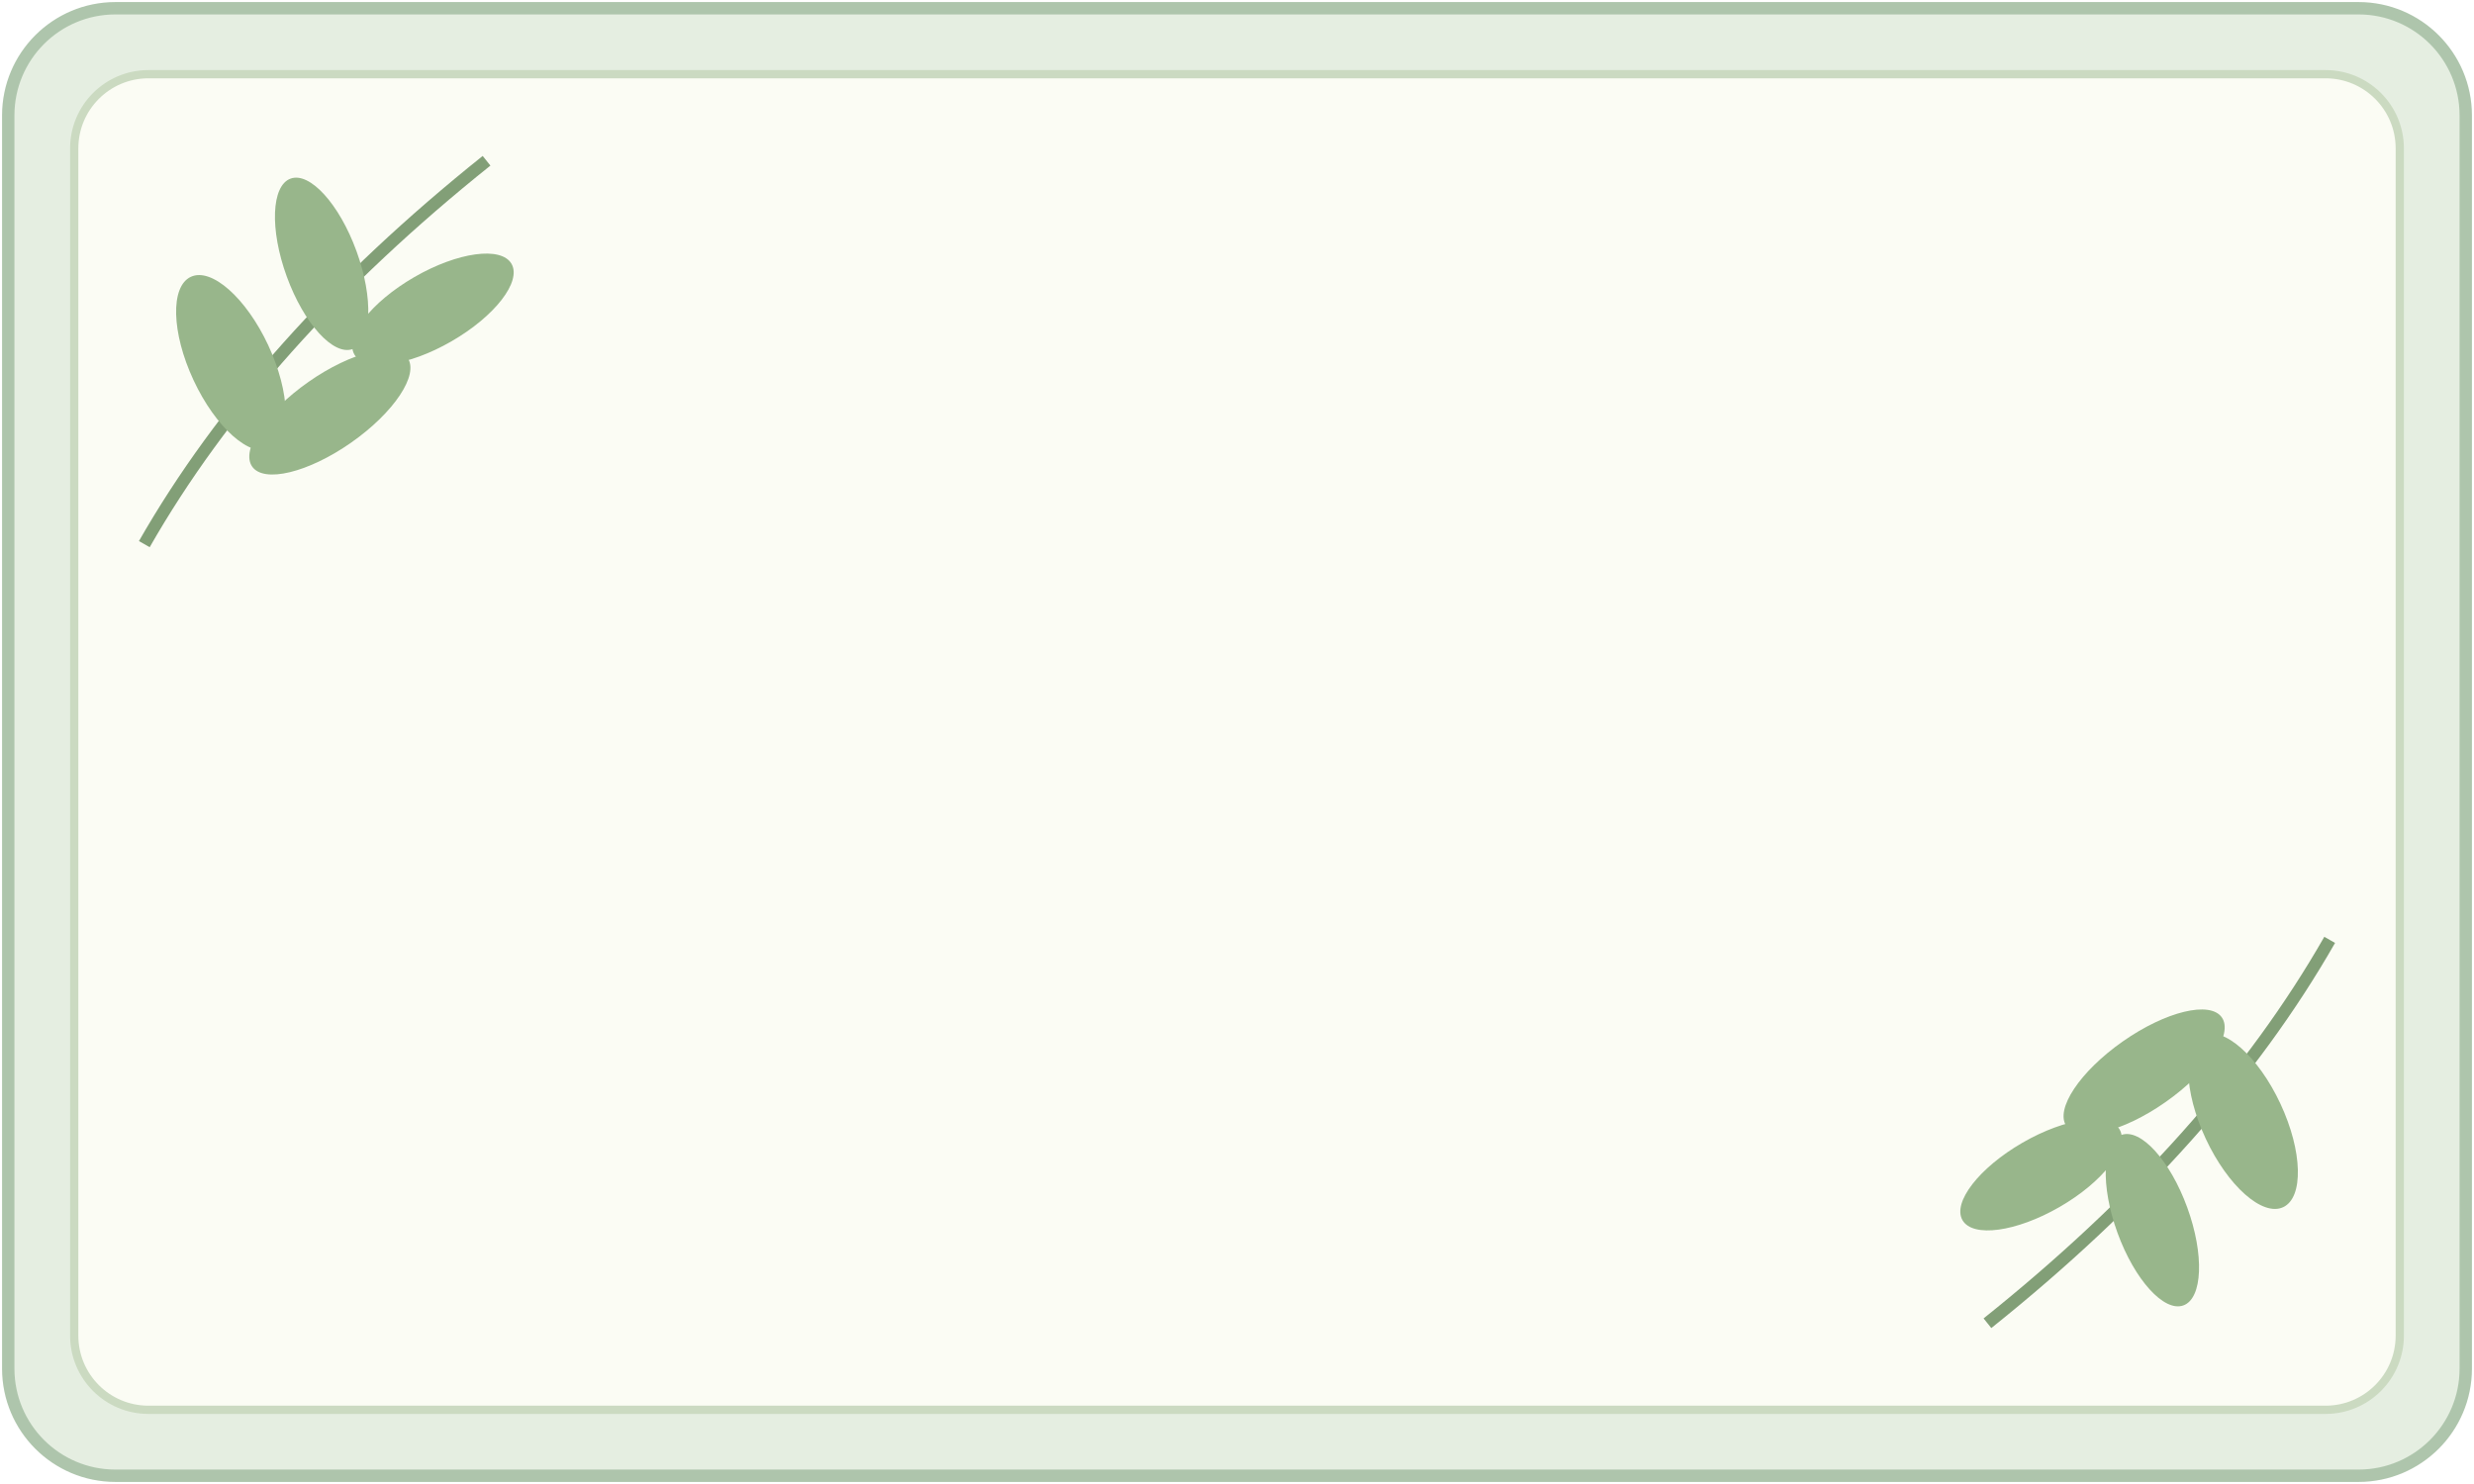
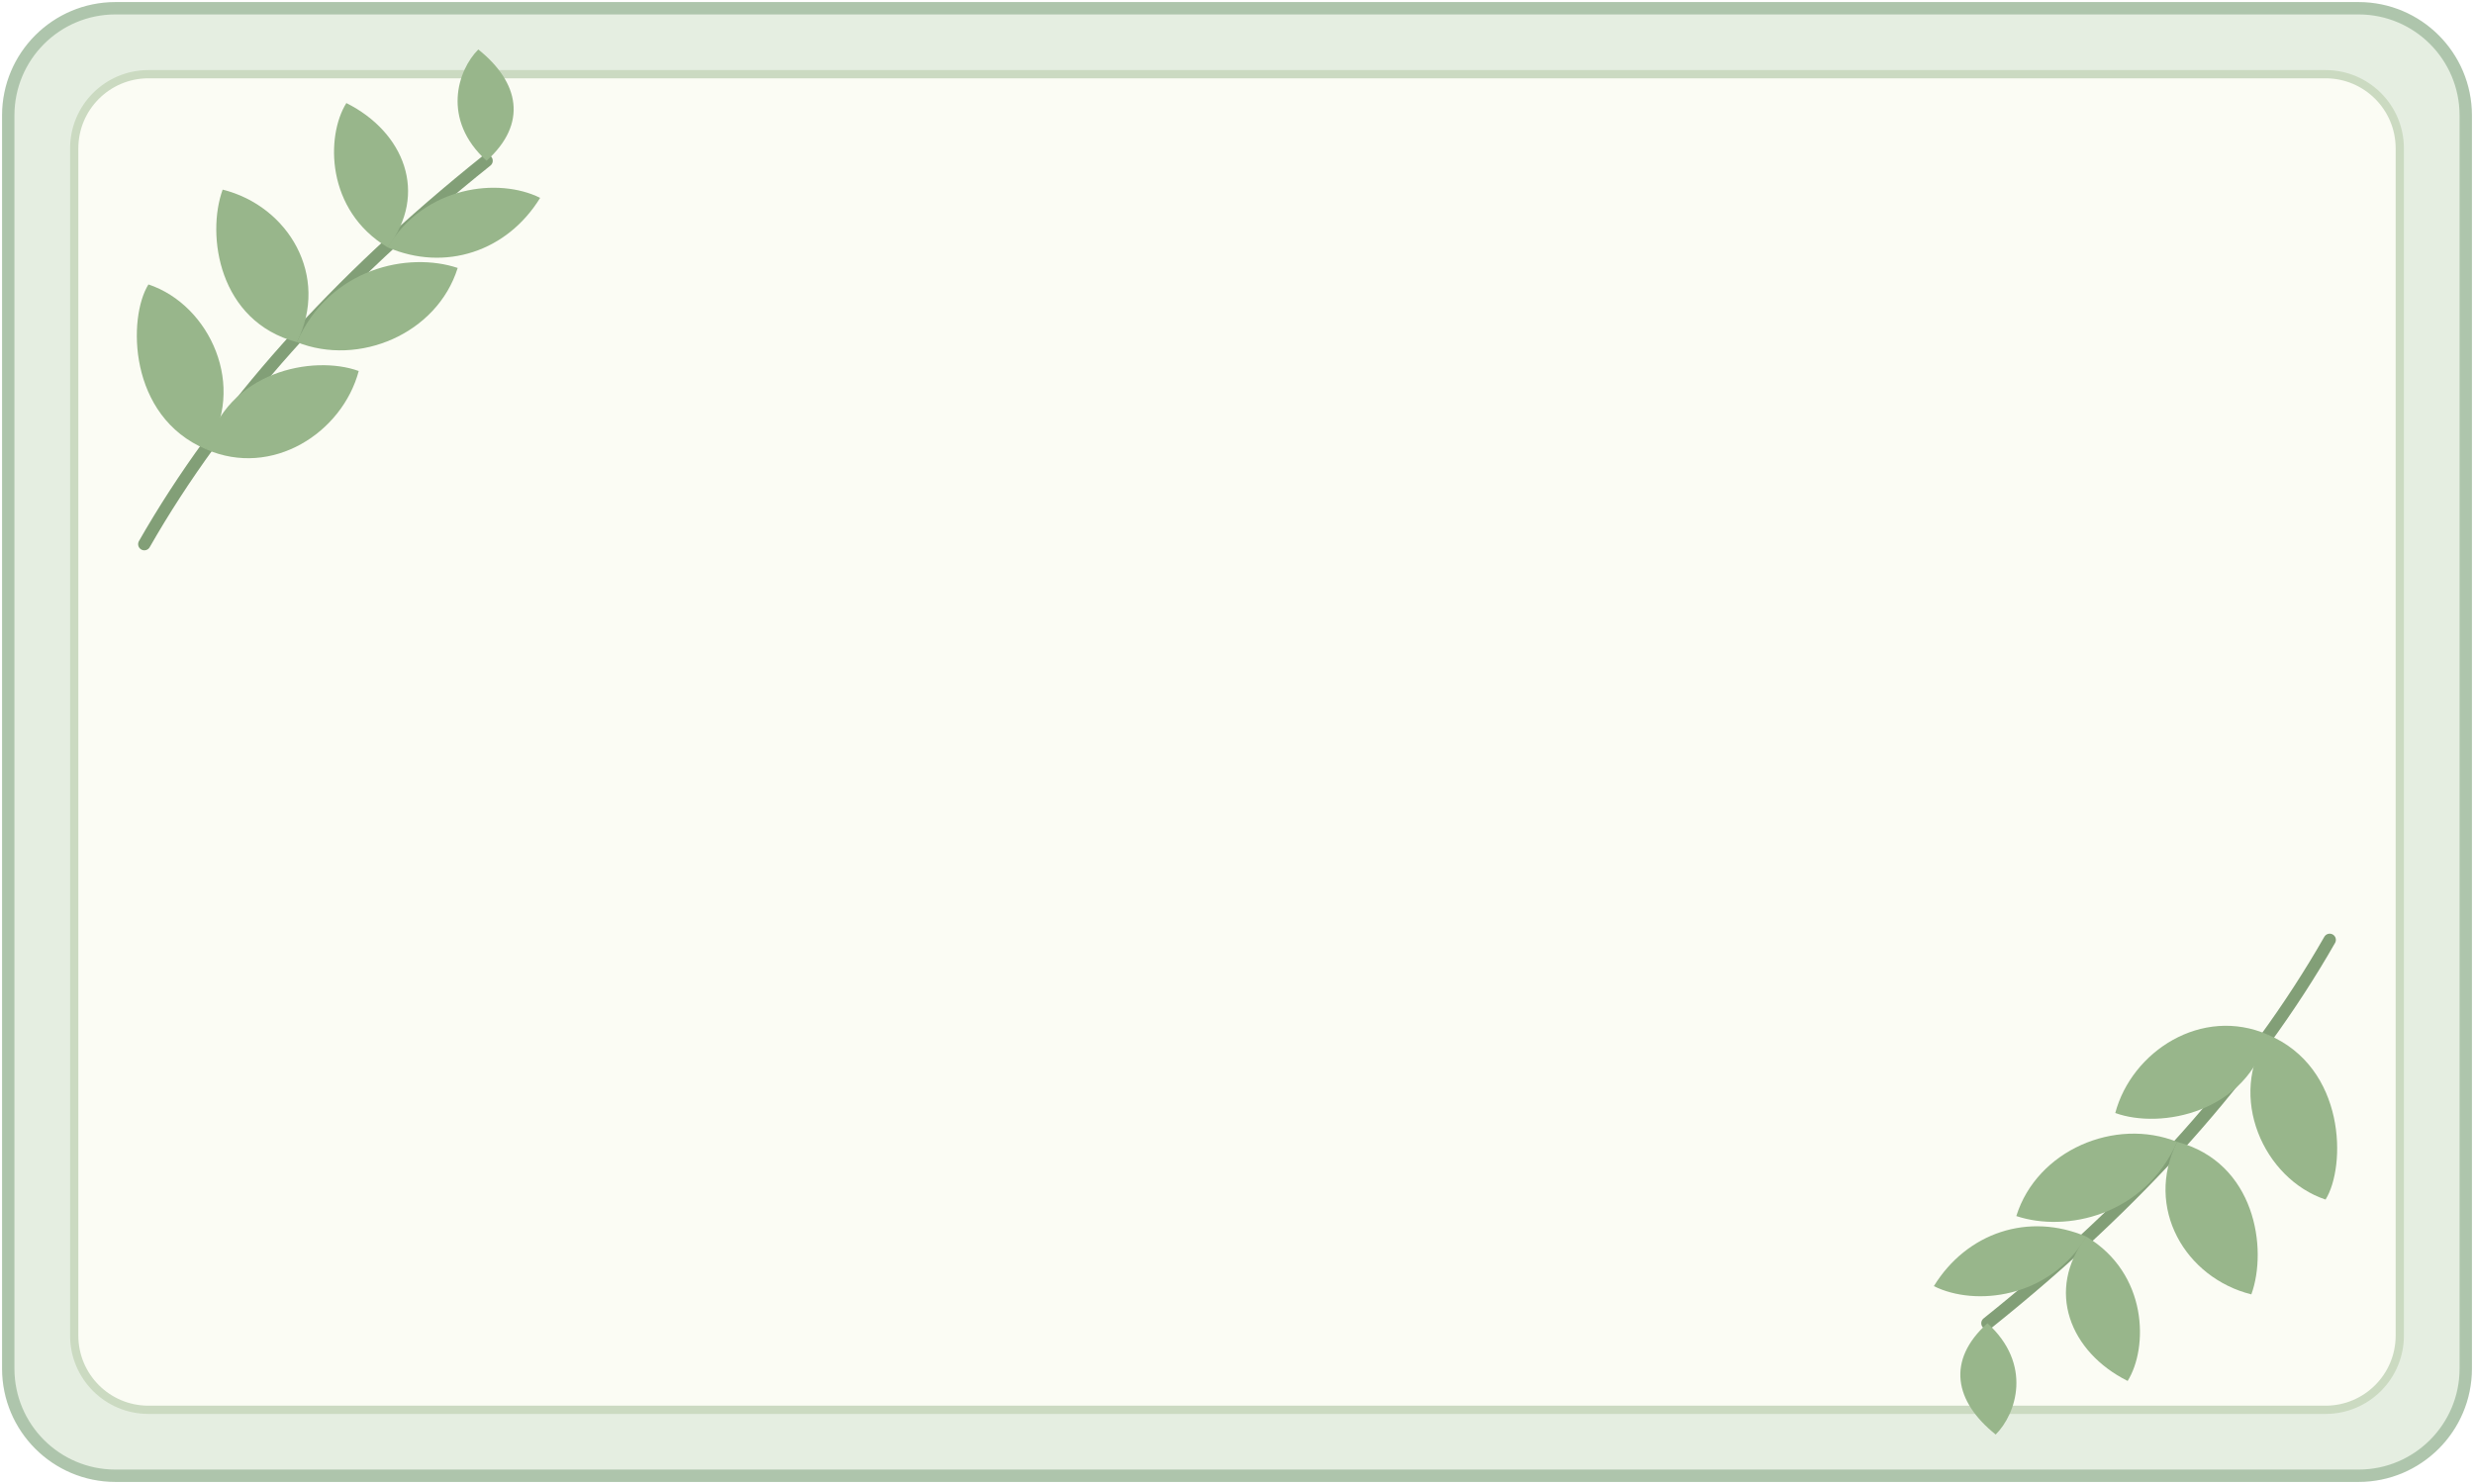
<svg xmlns="http://www.w3.org/2000/svg" preserveAspectRatio="none" viewBox="0 0 600 360">
  <rect x="2" y="2" width="596" height="356" rx="26" fill="#e5eee1" stroke="#aec5ac" stroke-width="3" />
  <rect x="18" y="18" width="564" height="324" rx="18" fill="#fbfcf4" stroke="#cbdac1" stroke-width="2" />
-   <g stroke="#829f77" stroke-width="3" fill="none">
-     <path d="M35 132Q63 83 118 39M565 228Q537 277 482 321" />
-   </g>
-   <g fill="#98b68b">
-     <ellipse cx="56" cy="88" rx="10" ry="23" transform="rotate(-25 56 88)" />
-     <ellipse cx="78" cy="64" rx="9" ry="22" transform="rotate(-20 78 64)" />
-     <ellipse cx="80" cy="100" rx="23" ry="9" transform="rotate(-35 80 100)" />
-     <ellipse cx="105" cy="75" rx="22" ry="9" transform="rotate(-30 105 75)" />
-     <ellipse cx="544" cy="272" rx="10" ry="23" transform="rotate(-25 544 272)" />
-     <ellipse cx="522" cy="296" rx="9" ry="22" transform="rotate(-20 522 296)" />
-     <ellipse cx="520" cy="260" rx="23" ry="9" transform="rotate(-35 520 260)" />
-     <ellipse cx="495" cy="285" rx="22" ry="9" transform="rotate(-30 495 285)" />
-   </g>
+   <defs>
+     <g id="sprig">
+       <path d="M35 132Q63 83 118 39" stroke="#829f77" stroke-width="3" stroke-linecap="round" fill="none" />
+       <g fill="#98b68b">
+         <path d="M50 109C31 101 31 77 36 69C51 74 60 94 50 109Z" />
+         <path d="M50 109C55 90 76 86 87 90C83 105 66 116 50 109Z" />
+         <path d="M72 83C53 78 50 57 54 46C70 50 80 67 72 83Z" />
+         <path d="M72 83C80 65 99 61 111 65C106 81 87 89 72 83Z" />
+         <path d="M94 60C79 51 79 33 84 25C98 32 104 47 94 60Z" />
+         <path d="M94 60C103 45 121 43 131 48C123 61 108 66 94 60Z" />
+         <path d="M118 39C107 29 111 17 116 12C126 20 128 30 118 39Z" />
+       </g>
+     </g>
+   </defs>
+   <use href="#sprig" />
+   <use href="#sprig" transform="translate(600 360) rotate(180)" />
</svg>
